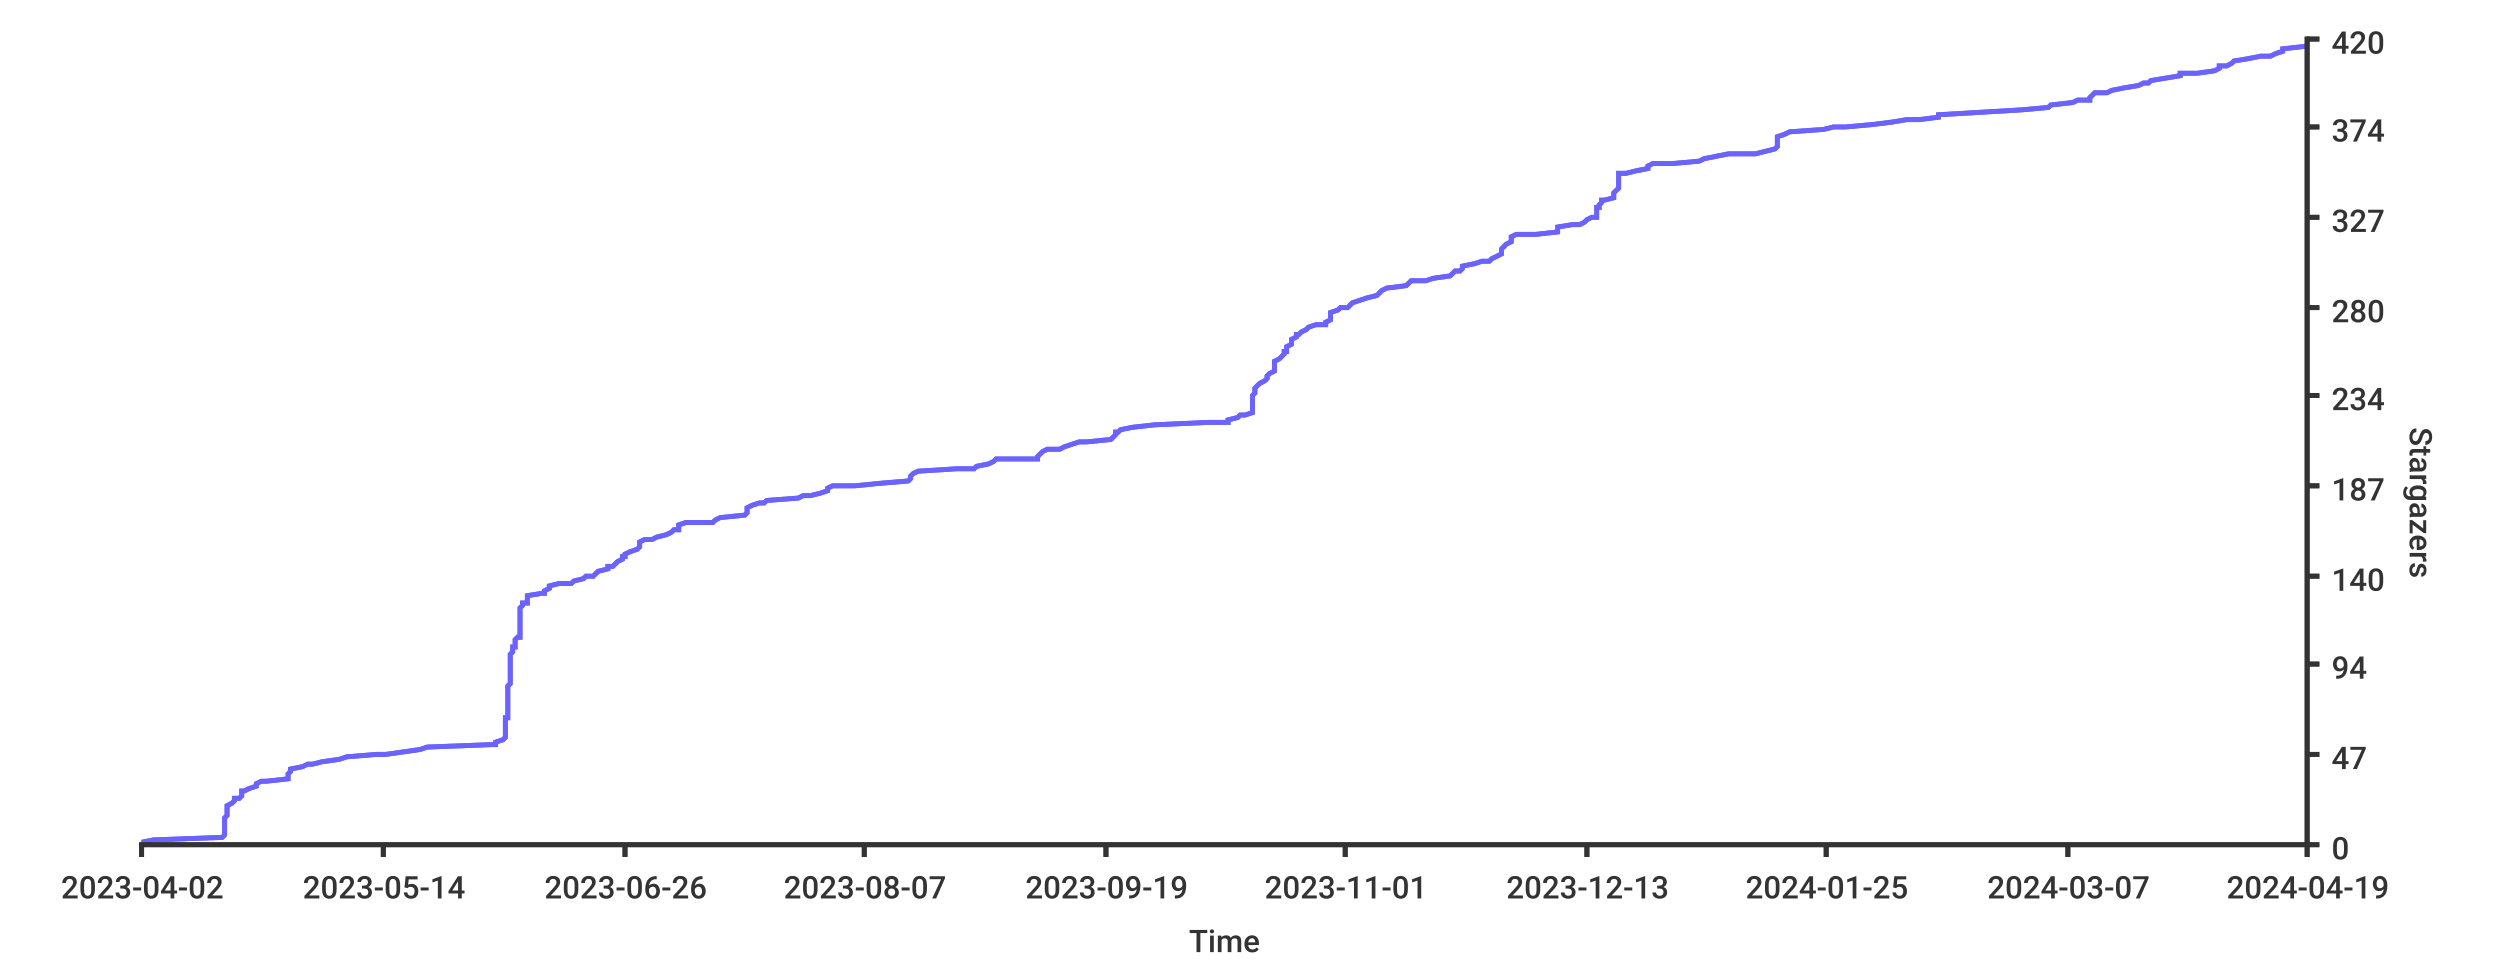
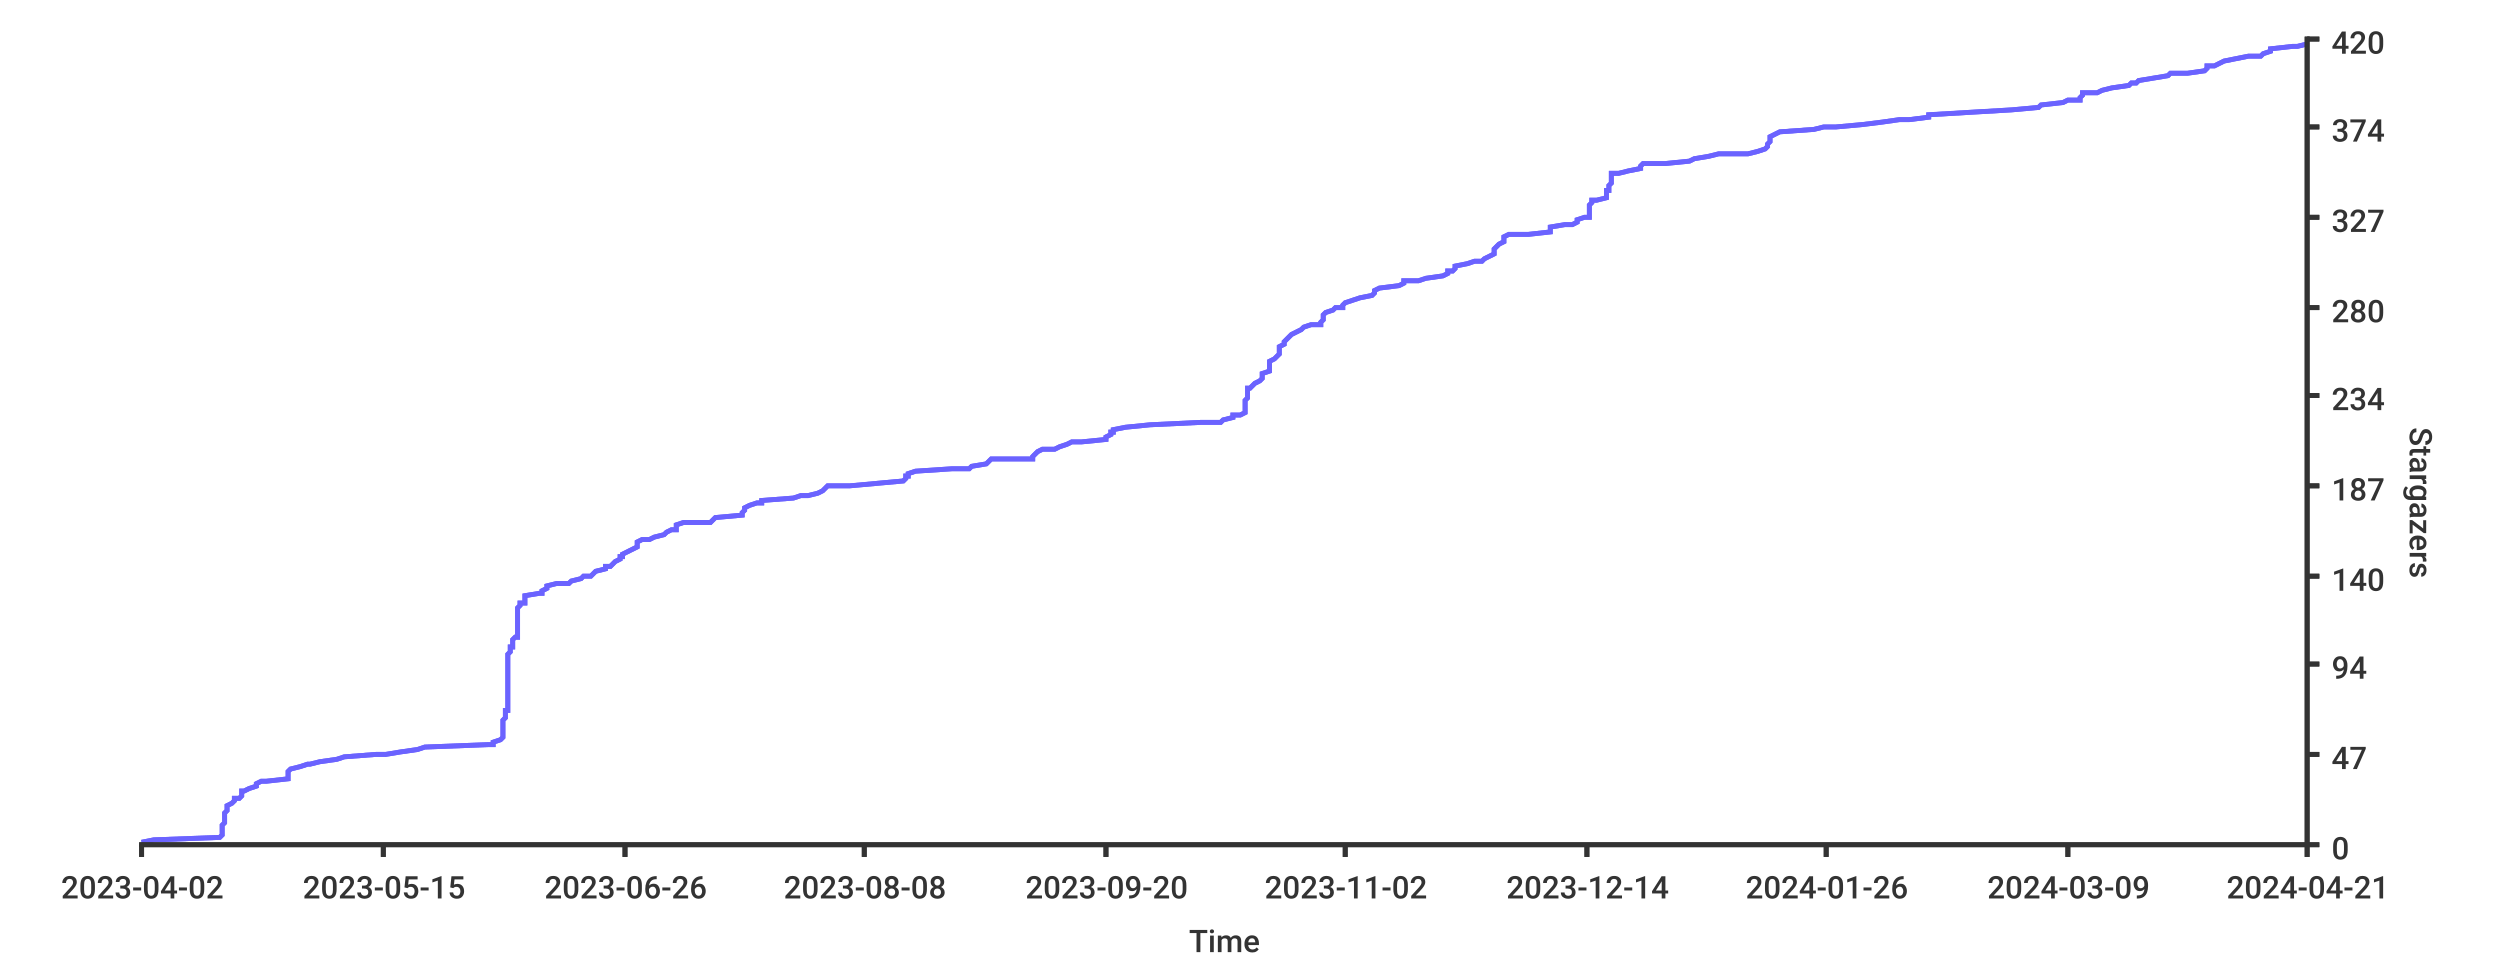
<svg xmlns="http://www.w3.org/2000/svg" width="1024px" height="400px">
  <style type="text/css">
path { fill: none; stroke: rgb(51,51,51); }
path.series { stroke: #6b63ff; }
rect.background { fill: rgb(255,255,255); stroke: none; }

text {
	stroke-width: 0;
	stroke: none;
	fill: rgba(51,51,51,1.0);
	font-size: 12.8px;
	font-family: 'Roboto Medium', sans-serif;
}
</style>
-   <rect x="0" y="0" width="1024px" height="400px" class="background" rx="8" />
-   <rect class="background" rx="8" x="0" y="0" width="1024px" height="400px" />
-   <path stroke-width="2" class="series" d="M 58 345 L 63 344 L 91 343 L 92 342 L 92 342 L 92 341 L 92 340 L 92 339 L 92 338 L 92 338 L 92 337 L 92 336 L 92 335 L 92 335 L 93 334 L 93 333 L 93 332 L 93 331 L 93 331 L 93 330 L 95 329 L 96 328 L 96 327 L 98 327 L 99 326 L 99 325 L 99 324 L 100 324 L 102 323 L 105 322 L 105 321 L 107 320 L 109 320 L 118 319 L 118 318 L 118 317 L 119 316 L 119 316 L 119 315 L 124 314 L 126 313 L 128 313 L 132 312 L 139 311 L 142 310 L 154 309 L 158 309 L 165 308 L 172 307 L 175 306 L 201 305 L 203 305 L 203 304 L 206 303 L 207 302 L 207 302 L 207 301 L 207 300 L 207 299 L 207 298 L 207 298 L 207 297 L 207 296 L 207 295 L 207 294 L 208 294 L 208 293 L 208 292 L 208 291 L 208 291 L 208 290 L 208 289 L 208 288 L 208 287 L 208 287 L 208 286 L 208 285 L 208 284 L 208 283 L 208 283 L 208 282 L 208 281 L 209 280 L 209 280 L 209 279 L 209 278 L 209 277 L 209 276 L 209 276 L 209 275 L 209 274 L 209 273 L 209 272 L 209 272 L 209 271 L 209 270 L 209 269 L 209 269 L 209 268 L 210 267 L 210 266 L 210 265 L 211 265 L 211 264 L 211 263 L 211 262 L 212 261 L 213 261 L 213 260 L 213 259 L 213 258 L 213 258 L 213 257 L 213 256 L 213 255 L 213 254 L 213 254 L 213 253 L 213 252 L 213 251 L 213 250 L 213 250 L 213 249 L 214 248 L 214 247 L 216 247 L 216 246 L 216 245 L 216 244 L 222 243 L 223 243 L 223 242 L 225 241 L 225 240 L 229 239 L 234 239 L 235 238 L 239 237 L 240 236 L 243 236 L 244 235 L 245 234 L 249 233 L 249 232 L 251 232 L 252 231 L 253 230 L 255 229 L 255 228 L 256 228 L 256 227 L 258 226 L 261 225 L 261 225 L 262 224 L 262 223 L 262 222 L 264 221 L 267 221 L 269 220 L 273 219 L 275 218 L 276 217 L 278 217 L 278 216 L 278 215 L 281 214 L 292 214 L 293 213 L 295 212 L 305 211 L 306 210 L 306 210 L 306 209 L 306 208 L 308 207 L 311 206 L 313 206 L 314 205 L 327 204 L 329 203 L 332 203 L 336 202 L 339 201 L 339 200 L 341 199 L 350 199 L 360 198 L 372 197 L 373 196 L 373 195 L 373 195 L 374 194 L 376 193 L 392 192 L 399 192 L 400 191 L 405 190 L 407 189 L 408 188 L 425 188 L 425 187 L 426 186 L 427 185 L 429 184 L 434 184 L 436 183 L 439 182 L 442 181 L 445 181 L 455 180 L 456 179 L 457 178 L 457 177 L 458 177 L 459 176 L 464 175 L 473 174 L 495 173 L 503 173 L 503 172 L 507 171 L 508 170 L 510 170 L 513 169 L 513 168 L 513 167 L 513 166 L 513 166 L 513 165 L 513 164 L 513 163 L 513 162 L 513 162 L 514 161 L 514 160 L 514 159 L 514 159 L 515 158 L 516 157 L 518 156 L 519 155 L 519 155 L 519 154 L 520 153 L 522 152 L 522 151 L 522 151 L 522 150 L 522 149 L 522 148 L 522 148 L 524 147 L 525 146 L 526 145 L 526 144 L 527 144 L 527 143 L 527 142 L 529 141 L 529 140 L 529 140 L 529 139 L 531 138 L 531 137 L 532 137 L 533 136 L 535 135 L 536 134 L 539 133 L 543 133 L 543 132 L 545 131 L 545 130 L 545 129 L 545 129 L 545 128 L 548 127 L 549 126 L 552 126 L 553 125 L 554 124 L 557 123 L 560 122 L 560 122 L 564 121 L 565 120 L 566 119 L 568 118 L 568 118 L 576 117 L 577 116 L 578 115 L 584 115 L 587 114 L 594 113 L 595 112 L 596 111 L 598 111 L 599 110 L 599 109 L 604 108 L 607 107 L 610 107 L 611 106 L 613 105 L 615 104 L 615 104 L 615 103 L 615 102 L 616 101 L 617 100 L 617 100 L 619 99 L 619 98 L 619 97 L 621 96 L 629 96 L 638 95 L 638 94 L 638 93 L 644 92 L 647 92 L 649 91 L 650 90 L 652 89 L 654 89 L 654 88 L 654 87 L 654 86 L 654 85 L 655 85 L 655 84 L 656 83 L 656 82 L 657 82 L 661 81 L 661 80 L 661 79 L 662 78 L 662 78 L 663 77 L 663 76 L 663 75 L 663 74 L 663 74 L 663 73 L 663 72 L 663 71 L 666 71 L 670 70 L 675 69 L 675 68 L 677 67 L 685 67 L 696 66 L 698 65 L 703 64 L 708 63 L 719 63 L 723 62 L 727 61 L 728 60 L 728 60 L 728 59 L 728 58 L 728 57 L 728 56 L 728 56 L 731 55 L 733 54 L 747 53 L 751 52 L 756 52 L 767 51 L 775 50 L 781 49 L 786 49 L 794 48 L 794 47 L 811 46 L 828 45 L 828 45 L 839 44 L 840 43 L 849 42 L 851 41 L 856 41 L 856 40 L 857 39 L 858 38 L 863 38 L 865 37 L 870 36 L 876 35 L 878 34 L 880 34 L 881 33 L 887 32 L 893 31 L 893 30 L 900 30 L 907 29 L 909 28 L 909 27 L 912 27 L 914 26 L 915 25 L 921 24 L 926 23 L 930 23 L 932 22 L 935 21 L 935 20 L 944 19 L 945 19" />
-   <path d="M 58 345 L 63 344 L 91 343 L 92 342 L 92 342 L 92 341 L 92 340 L 92 339 L 92 338 L 92 338 L 92 337 L 92 336 L 92 335 L 92 335 L 93 334 L 93 333 L 93 332 L 93 331 L 93 331 L 93 330 L 95 329 L 96 328 L 96 327 L 98 327 L 99 326 L 99 325 L 99 324 L 100 324 L 102 323 L 105 322 L 105 321 L 107 320 L 109 320 L 118 319 L 118 318 L 118 317 L 119 316 L 119 316 L 119 315 L 124 314 L 126 313 L 128 313 L 132 312 L 139 311 L 142 310 L 154 309 L 158 309 L 165 308 L 172 307 L 175 306 L 201 305 L 203 305 L 203 304 L 206 303 L 207 302 L 207 302 L 207 301 L 207 300 L 207 299 L 207 298 L 207 298 L 207 297 L 207 296 L 207 295 L 207 294 L 208 294 L 208 293 L 208 292 L 208 291 L 208 291 L 208 290 L 208 289 L 208 288 L 208 287 L 208 287 L 208 286 L 208 285 L 208 284 L 208 283 L 208 283 L 208 282 L 208 281 L 209 280 L 209 280 L 209 279 L 209 278 L 209 277 L 209 276 L 209 276 L 209 275 L 209 274 L 209 273 L 209 272 L 209 272 L 209 271 L 209 270 L 209 269 L 209 269 L 209 268 L 210 267 L 210 266 L 210 265 L 211 265 L 211 264 L 211 263 L 211 262 L 212 261 L 213 261 L 213 260 L 213 259 L 213 258 L 213 258 L 213 257 L 213 256 L 213 255 L 213 254 L 213 254 L 213 253 L 213 252 L 213 251 L 213 250 L 213 250 L 213 249 L 214 248 L 214 247 L 216 247 L 216 246 L 216 245 L 216 244 L 222 243 L 223 243 L 223 242 L 225 241 L 225 240 L 229 239 L 234 239 L 235 238 L 239 237 L 240 236 L 243 236 L 244 235 L 245 234 L 249 233 L 249 232 L 251 232 L 252 231 L 253 230 L 255 229 L 255 228 L 256 228 L 256 227 L 258 226 L 261 225 L 261 225 L 262 224 L 262 223 L 262 222 L 264 221 L 267 221 L 269 220 L 273 219 L 275 218 L 276 217 L 278 217 L 278 216 L 278 215 L 281 214 L 292 214 L 293 213 L 295 212 L 305 211 L 306 210 L 306 210 L 306 209 L 306 208 L 308 207 L 311 206 L 313 206 L 314 205 L 327 204 L 329 203 L 332 203 L 336 202 L 339 201 L 339 200 L 341 199 L 350 199 L 360 198 L 372 197 L 373 196 L 373 195 L 373 195 L 374 194 L 376 193 L 392 192 L 399 192 L 400 191 L 405 190 L 407 189 L 408 188 L 425 188 L 425 187 L 426 186 L 427 185 L 429 184 L 434 184 L 436 183 L 439 182 L 442 181 L 445 181 L 455 180 L 456 179 L 457 178 L 457 177 L 458 177 L 459 176 L 464 175 L 473 174 L 495 173 L 503 173 L 503 172 L 507 171 L 508 170 L 510 170 L 513 169 L 513 168 L 513 167 L 513 166 L 513 166 L 513 165 L 513 164 L 513 163 L 513 162 L 513 162 L 514 161 L 514 160 L 514 159 L 514 159 L 515 158 L 516 157 L 518 156 L 519 155 L 519 155 L 519 154 L 520 153 L 522 152 L 522 151 L 522 151 L 522 150 L 522 149 L 522 148 L 522 148 L 524 147 L 525 146 L 526 145 L 526 144 L 527 144 L 527 143 L 527 142 L 529 141 L 529 140 L 529 140 L 529 139 L 531 138 L 531 137 L 532 137 L 533 136 L 535 135 L 536 134 L 539 133 L 543 133 L 543 132 L 545 131 L 545 130 L 545 129 L 545 129 L 545 128 L 548 127 L 549 126 L 552 126 L 553 125 L 554 124 L 557 123 L 560 122 L 560 122 L 564 121 L 565 120 L 566 119 L 568 118 L 568 118 L 576 117 L 577 116 L 578 115 L 584 115 L 587 114 L 594 113 L 595 112 L 596 111 L 598 111 L 599 110 L 599 109 L 604 108 L 607 107 L 610 107 L 611 106 L 613 105 L 615 104 L 615 104 L 615 103 L 615 102 L 616 101 L 617 100 L 617 100 L 619 99 L 619 98 L 619 97 L 621 96 L 629 96 L 638 95 L 638 94 L 638 93 L 644 92 L 647 92 L 649 91 L 650 90 L 652 89 L 654 89 L 654 88 L 654 87 L 654 86 L 654 85 L 655 85 L 655 84 L 656 83 L 656 82 L 657 82 L 661 81 L 661 80 L 661 79 L 662 78 L 662 78 L 663 77 L 663 76 L 663 75 L 663 74 L 663 74 L 663 73 L 663 72 L 663 71 L 666 71 L 670 70 L 675 69 L 675 68 L 677 67 L 685 67 L 696 66 L 698 65 L 703 64 L 708 63 L 719 63 L 723 62 L 727 61 L 728 60 L 728 60 L 728 59 L 728 58 L 728 57 L 728 56 L 728 56 L 731 55 L 733 54 L 747 53 L 751 52 L 756 52 L 767 51 L 775 50 L 781 49 L 786 49 L 794 48 L 794 47 L 811 46 L 828 45 L 828 45 L 839 44 L 840 43 L 849 42 L 851 41 L 856 41 L 856 40 L 857 39 L 858 38 L 863 38 L 865 37 L 870 36 L 876 35 L 878 34 L 880 34 L 881 33 L 887 32 L 893 31 L 893 30 L 900 30 L 907 29 L 909 28 L 909 27 L 912 27 L 914 26 L 915 25 L 921 24 L 926 23 L 930 23 L 932 22 L 935 21 L 935 20 L 944 19 L 945 19" stroke-width="2" class="series" />
-   <path stroke-width="2" d="M 945 346 L 945 15" />
+   <rect y="0" width="1024px" height="400px" class="background" rx="8" x="0" />
+   <rect width="1024px" height="400px" class="background" rx="8" x="0" y="0" />
+   <path stroke-width="2" class="series" d="M 58 345 L 63 344 L 90 343 L 91 342 L 91 342 L 91 341 L 91 340 L 91 339 L 91 338 L 91 338 L 92 337 L 92 336 L 92 335 L 92 335 L 92 334 L 92 333 L 93 332 L 93 331 L 93 331 L 93 330 L 95 329 L 96 328 L 96 327 L 98 327 L 99 326 L 99 325 L 99 324 L 100 324 L 102 323 L 105 322 L 105 321 L 107 320 L 109 320 L 118 319 L 118 318 L 118 317 L 118 316 L 118 316 L 119 315 L 123 314 L 126 313 L 127 313 L 131 312 L 138 311 L 141 310 L 154 309 L 158 309 L 164 308 L 171 307 L 174 306 L 200 305 L 202 305 L 202 304 L 205 303 L 206 302 L 206 302 L 206 301 L 206 300 L 206 299 L 206 298 L 206 298 L 206 297 L 206 296 L 206 295 L 207 294 L 207 294 L 207 293 L 207 292 L 207 291 L 208 291 L 208 290 L 208 289 L 208 288 L 208 287 L 208 287 L 208 286 L 208 285 L 208 284 L 208 283 L 208 283 L 208 282 L 208 281 L 208 280 L 208 280 L 208 279 L 208 278 L 208 277 L 208 276 L 208 276 L 208 275 L 208 274 L 208 273 L 208 272 L 208 272 L 208 271 L 208 270 L 208 269 L 208 269 L 208 268 L 209 267 L 209 266 L 209 265 L 210 265 L 210 264 L 210 263 L 210 262 L 211 261 L 212 261 L 212 260 L 212 259 L 212 258 L 212 258 L 212 257 L 212 256 L 212 255 L 212 254 L 212 254 L 212 253 L 212 252 L 212 251 L 212 250 L 212 250 L 212 249 L 213 248 L 213 247 L 215 247 L 215 246 L 215 245 L 215 244 L 221 243 L 222 243 L 222 242 L 224 241 L 224 240 L 228 239 L 233 239 L 234 238 L 238 237 L 239 236 L 242 236 L 243 235 L 244 234 L 248 233 L 248 232 L 250 232 L 251 231 L 252 230 L 254 229 L 254 228 L 255 228 L 255 227 L 257 226 L 259 225 L 259 225 L 261 224 L 261 223 L 261 222 L 263 221 L 266 221 L 268 220 L 272 219 L 273 218 L 275 217 L 277 217 L 277 216 L 277 215 L 280 214 L 291 214 L 292 213 L 293 212 L 304 211 L 304 210 L 304 210 L 305 209 L 305 208 L 307 207 L 310 206 L 312 206 L 312 205 L 325 204 L 328 203 L 331 203 L 335 202 L 337 201 L 338 200 L 339 199 L 348 199 L 359 198 L 370 197 L 371 196 L 371 195 L 372 195 L 372 194 L 375 193 L 390 192 L 397 192 L 398 191 L 404 190 L 405 189 L 406 188 L 423 188 L 423 187 L 424 186 L 425 185 L 427 184 L 432 184 L 434 183 L 437 182 L 439 181 L 443 181 L 453 180 L 453 179 L 455 178 L 455 177 L 456 177 L 456 176 L 461 175 L 471 174 L 492 173 L 500 173 L 501 172 L 505 171 L 505 170 L 508 170 L 510 169 L 510 168 L 510 167 L 510 166 L 510 166 L 510 165 L 510 164 L 511 163 L 511 162 L 511 162 L 511 161 L 511 160 L 511 159 L 512 159 L 513 158 L 514 157 L 516 156 L 517 155 L 517 155 L 517 154 L 517 153 L 520 152 L 520 151 L 520 151 L 520 150 L 520 149 L 520 148 L 520 148 L 522 147 L 523 146 L 524 145 L 524 144 L 524 144 L 524 143 L 524 142 L 526 141 L 526 140 L 526 140 L 527 139 L 528 138 L 529 137 L 529 137 L 531 136 L 533 135 L 534 134 L 537 133 L 541 133 L 541 132 L 542 131 L 542 130 L 542 129 L 542 129 L 543 128 L 546 127 L 547 126 L 550 126 L 550 125 L 551 124 L 554 123 L 557 122 L 557 122 L 562 121 L 563 120 L 563 119 L 565 118 L 565 118 L 573 117 L 575 116 L 575 115 L 581 115 L 584 114 L 591 113 L 593 112 L 593 111 L 595 111 L 596 110 L 596 109 L 601 108 L 604 107 L 607 107 L 608 106 L 610 105 L 612 104 L 612 104 L 612 103 L 612 102 L 613 101 L 614 100 L 614 100 L 616 99 L 616 98 L 616 97 L 618 96 L 626 96 L 635 95 L 635 94 L 635 93 L 641 92 L 644 92 L 646 91 L 646 90 L 649 89 L 651 89 L 651 88 L 651 87 L 651 86 L 651 85 L 651 85 L 651 84 L 652 83 L 652 82 L 654 82 L 658 81 L 658 80 L 658 79 L 658 78 L 659 78 L 659 77 L 659 76 L 660 75 L 660 74 L 660 74 L 660 73 L 660 72 L 660 71 L 663 71 L 667 70 L 672 69 L 672 68 L 673 67 L 682 67 L 692 66 L 694 65 L 700 64 L 704 63 L 716 63 L 720 62 L 723 61 L 724 60 L 724 60 L 724 59 L 725 58 L 725 57 L 725 56 L 725 56 L 727 55 L 729 54 L 743 53 L 747 52 L 752 52 L 763 51 L 771 50 L 778 49 L 782 49 L 790 48 L 790 47 L 807 46 L 824 45 L 824 45 L 835 44 L 836 43 L 845 42 L 847 41 L 852 41 L 852 40 L 853 39 L 853 38 L 859 38 L 861 37 L 865 36 L 872 35 L 873 34 L 875 34 L 876 33 L 882 32 L 888 31 L 889 30 L 896 30 L 903 29 L 904 28 L 904 27 L 907 27 L 909 26 L 911 25 L 916 24 L 921 23 L 926 23 L 927 22 L 930 21 L 930 20 L 939 19 L 941 19 L 945 18" />
+   <path stroke-width="2" class="series" d="M 58 345 L 63 344 L 90 343 L 91 342 L 91 342 L 91 341 L 91 340 L 91 339 L 91 338 L 91 338 L 92 337 L 92 336 L 92 335 L 92 335 L 92 334 L 92 333 L 93 332 L 93 331 L 93 331 L 93 330 L 95 329 L 96 328 L 96 327 L 98 327 L 99 326 L 99 325 L 99 324 L 100 324 L 102 323 L 105 322 L 105 321 L 107 320 L 109 320 L 118 319 L 118 318 L 118 317 L 118 316 L 118 316 L 119 315 L 123 314 L 126 313 L 127 313 L 131 312 L 138 311 L 141 310 L 154 309 L 158 309 L 164 308 L 171 307 L 174 306 L 200 305 L 202 305 L 202 304 L 205 303 L 206 302 L 206 302 L 206 301 L 206 300 L 206 299 L 206 298 L 206 298 L 206 297 L 206 296 L 206 295 L 207 294 L 207 294 L 207 293 L 207 292 L 207 291 L 208 291 L 208 290 L 208 289 L 208 288 L 208 287 L 208 287 L 208 286 L 208 285 L 208 284 L 208 283 L 208 283 L 208 282 L 208 281 L 208 280 L 208 280 L 208 279 L 208 278 L 208 277 L 208 276 L 208 276 L 208 275 L 208 274 L 208 273 L 208 272 L 208 272 L 208 271 L 208 270 L 208 269 L 208 269 L 208 268 L 209 267 L 209 266 L 209 265 L 210 265 L 210 264 L 210 263 L 210 262 L 211 261 L 212 261 L 212 260 L 212 259 L 212 258 L 212 258 L 212 257 L 212 256 L 212 255 L 212 254 L 212 254 L 212 253 L 212 252 L 212 251 L 212 250 L 212 250 L 212 249 L 213 248 L 213 247 L 215 247 L 215 246 L 215 245 L 215 244 L 221 243 L 222 243 L 222 242 L 224 241 L 224 240 L 228 239 L 233 239 L 234 238 L 238 237 L 239 236 L 242 236 L 243 235 L 244 234 L 248 233 L 248 232 L 250 232 L 251 231 L 252 230 L 254 229 L 254 228 L 255 228 L 255 227 L 257 226 L 259 225 L 259 225 L 261 224 L 261 223 L 261 222 L 263 221 L 266 221 L 268 220 L 272 219 L 273 218 L 275 217 L 277 217 L 277 216 L 277 215 L 280 214 L 291 214 L 292 213 L 293 212 L 304 211 L 304 210 L 304 210 L 305 209 L 305 208 L 307 207 L 310 206 L 312 206 L 312 205 L 325 204 L 328 203 L 331 203 L 335 202 L 337 201 L 338 200 L 339 199 L 348 199 L 359 198 L 370 197 L 371 196 L 371 195 L 372 195 L 372 194 L 375 193 L 390 192 L 397 192 L 398 191 L 404 190 L 405 189 L 406 188 L 423 188 L 423 187 L 424 186 L 425 185 L 427 184 L 432 184 L 434 183 L 437 182 L 439 181 L 443 181 L 453 180 L 453 179 L 455 178 L 455 177 L 456 177 L 456 176 L 461 175 L 471 174 L 492 173 L 500 173 L 501 172 L 505 171 L 505 170 L 508 170 L 510 169 L 510 168 L 510 167 L 510 166 L 510 166 L 510 165 L 510 164 L 511 163 L 511 162 L 511 162 L 511 161 L 511 160 L 511 159 L 512 159 L 513 158 L 514 157 L 516 156 L 517 155 L 517 155 L 517 154 L 517 153 L 520 152 L 520 151 L 520 151 L 520 150 L 520 149 L 520 148 L 520 148 L 522 147 L 523 146 L 524 145 L 524 144 L 524 144 L 524 143 L 524 142 L 526 141 L 526 140 L 526 140 L 527 139 L 528 138 L 529 137 L 529 137 L 531 136 L 533 135 L 534 134 L 537 133 L 541 133 L 541 132 L 542 131 L 542 130 L 542 129 L 542 129 L 543 128 L 546 127 L 547 126 L 550 126 L 550 125 L 551 124 L 554 123 L 557 122 L 557 122 L 562 121 L 563 120 L 563 119 L 565 118 L 565 118 L 573 117 L 575 116 L 575 115 L 581 115 L 584 114 L 591 113 L 593 112 L 593 111 L 595 111 L 596 110 L 596 109 L 601 108 L 604 107 L 607 107 L 608 106 L 610 105 L 612 104 L 612 104 L 612 103 L 612 102 L 613 101 L 614 100 L 614 100 L 616 99 L 616 98 L 616 97 L 618 96 L 626 96 L 635 95 L 635 94 L 635 93 L 641 92 L 644 92 L 646 91 L 646 90 L 649 89 L 651 89 L 651 88 L 651 87 L 651 86 L 651 85 L 651 85 L 651 84 L 652 83 L 652 82 L 654 82 L 658 81 L 658 80 L 658 79 L 658 78 L 659 78 L 659 77 L 659 76 L 660 75 L 660 74 L 660 74 L 660 73 L 660 72 L 660 71 L 663 71 L 667 70 L 672 69 L 672 68 L 673 67 L 682 67 L 692 66 L 694 65 L 700 64 L 704 63 L 716 63 L 720 62 L 723 61 L 724 60 L 724 60 L 724 59 L 725 58 L 725 57 L 725 56 L 725 56 L 727 55 L 729 54 L 743 53 L 747 52 L 752 52 L 763 51 L 771 50 L 778 49 L 782 49 L 790 48 L 790 47 L 807 46 L 824 45 L 824 45 L 835 44 L 836 43 L 845 42 L 847 41 L 852 41 L 852 40 L 853 39 L 853 38 L 859 38 L 861 37 L 865 36 L 872 35 L 873 34 L 875 34 L 876 33 L 882 32 L 888 31 L 889 30 L 896 30 L 903 29 L 904 28 L 904 27 L 907 27 L 909 26 L 911 25 L 916 24 L 921 23 L 926 23 L 927 22 L 930 21 L 930 20 L 939 19 L 941 19 L 945 18" />
+   <path d="M 945 346 L 945 15" stroke-width="2" />
  <path stroke-width="2" d="M 945 346 L 945 15" />
  <path stroke-width="2" d="M 945 346 L 950 346" />
  <path stroke-width="2" d="M 945 346 L 950 346" />
  <text x="955" y="352">0</text>
  <path stroke-width="2" d="M 945 309 L 950 309" />
  <path stroke-width="2" d="M 945 309 L 950 309" />
  <text x="955" y="315">47</text>
  <path stroke-width="2" d="M 945 272 L 950 272" />
  <path stroke-width="2" d="M 945 272 L 950 272" />
  <text x="955" y="278">94</text>
  <path stroke-width="2" d="M 945 236 L 950 236" />
  <path stroke-width="2" d="M 945 236 L 950 236" />
  <text x="955" y="242">140</text>
  <path stroke-width="2" d="M 945 199 L 950 199" />
-   <path stroke-width="2" d="M 945 199 L 950 199" />
-   <text x="955" y="205">187</text>
+   <path d="M 945 199 L 950 199" stroke-width="2" />
+   <text y="205" x="955">187</text>
  <path stroke-width="2" d="M 945 162 L 950 162" />
-   <path stroke-width="2" d="M 945 162 L 950 162" />
+   <path d="M 945 162 L 950 162" stroke-width="2" />
  <text x="955" y="168">234</text>
  <path stroke-width="2" d="M 945 126 L 950 126" />
  <path stroke-width="2" d="M 945 126 L 950 126" />
  <text x="955" y="132">280</text>
-   <path d="M 945 89 L 950 89" stroke-width="2" />
+   <path stroke-width="2" d="M 945 89 L 950 89" />
  <path stroke-width="2" d="M 945 89 L 950 89" />
  <text x="955" y="95">327</text>
  <path stroke-width="2" d="M 945 52 L 950 52" />
  <path stroke-width="2" d="M 945 52 L 950 52" />
  <text x="955" y="58">374</text>
  <path stroke-width="2" d="M 945 16 L 950 16" />
-   <path d="M 945 16 L 950 16" stroke-width="2" />
+   <path stroke-width="2" d="M 945 16 L 950 16" />
  <text x="955" y="22">420</text>
-   <text x="987" y="175" transform="rotate(90.00,987,175)">Stargazers</text>
+   <text y="175" transform="rotate(90.00,987,175)" x="987">Stargazers</text>
  <path stroke-width="2" d="M 57 346 L 945 346" />
-   <path d="M 57 346 L 945 346" stroke-width="2" />
+   <path stroke-width="2" d="M 57 346 L 945 346" />
  <path stroke-width="2" d="M 58 346 L 58 351" />
  <path stroke-width="2" d="M 58 346 L 58 351" />
-   <text y="368" x="25">2023-04-02</text>
+   <text x="25" y="368">2023-04-02</text>
  <path stroke-width="2" d="M 157 346 L 157 351" />
  <path stroke-width="2" d="M 157 346 L 157 351" />
-   <text x="124" y="368">2023-05-14</text>
+   <text x="124" y="368">2023-05-15</text>
  <path stroke-width="2" d="M 256 346 L 256 351" />
-   <path stroke-width="2" d="M 256 346 L 256 351" />
-   <text y="368" x="223">2023-06-26</text>
+   <path d="M 256 346 L 256 351" stroke-width="2" />
+   <text x="223" y="368">2023-06-26</text>
  <path stroke-width="2" d="M 354 346 L 354 351" />
  <path stroke-width="2" d="M 354 346 L 354 351" />
-   <text x="321" y="368">2023-08-07</text>
+   <text x="321" y="368">2023-08-08</text>
+   <path d="M 453 346 L 453 351" stroke-width="2" />
  <path stroke-width="2" d="M 453 346 L 453 351" />
-   <path stroke-width="2" d="M 453 346 L 453 351" />
-   <text x="420" y="368">2023-09-19</text>
+   <text x="420" y="368">2023-09-20</text>
  <path stroke-width="2" d="M 551 346 L 551 351" />
  <path stroke-width="2" d="M 551 346 L 551 351" />
-   <text x="518" y="368">2023-11-01</text>
+   <text y="368" x="518">2023-11-02</text>
  <path stroke-width="2" d="M 650 346 L 650 351" />
  <path stroke-width="2" d="M 650 346 L 650 351" />
-   <text x="617" y="368">2023-12-13</text>
-   <path d="M 748 346 L 748 351" stroke-width="2" />
+   <text x="617" y="368">2023-12-14</text>
  <path stroke-width="2" d="M 748 346 L 748 351" />
-   <text x="715" y="368">2024-01-25</text>
+   <path stroke-width="2" d="M 748 346 L 748 351" />
+   <text x="715" y="368">2024-01-26</text>
  <path stroke-width="2" d="M 847 346 L 847 351" />
  <path stroke-width="2" d="M 847 346 L 847 351" />
-   <text x="814" y="368">2024-03-07</text>
+   <text x="814" y="368">2024-03-09</text>
  <path stroke-width="2" d="M 945 346 L 945 351" />
  <path stroke-width="2" d="M 945 346 L 945 351" />
-   <text x="912" y="368">2024-04-19</text>
+   <text x="912" y="368">2024-04-21</text>
  <text x="487" y="390">Time</text>
</svg>
